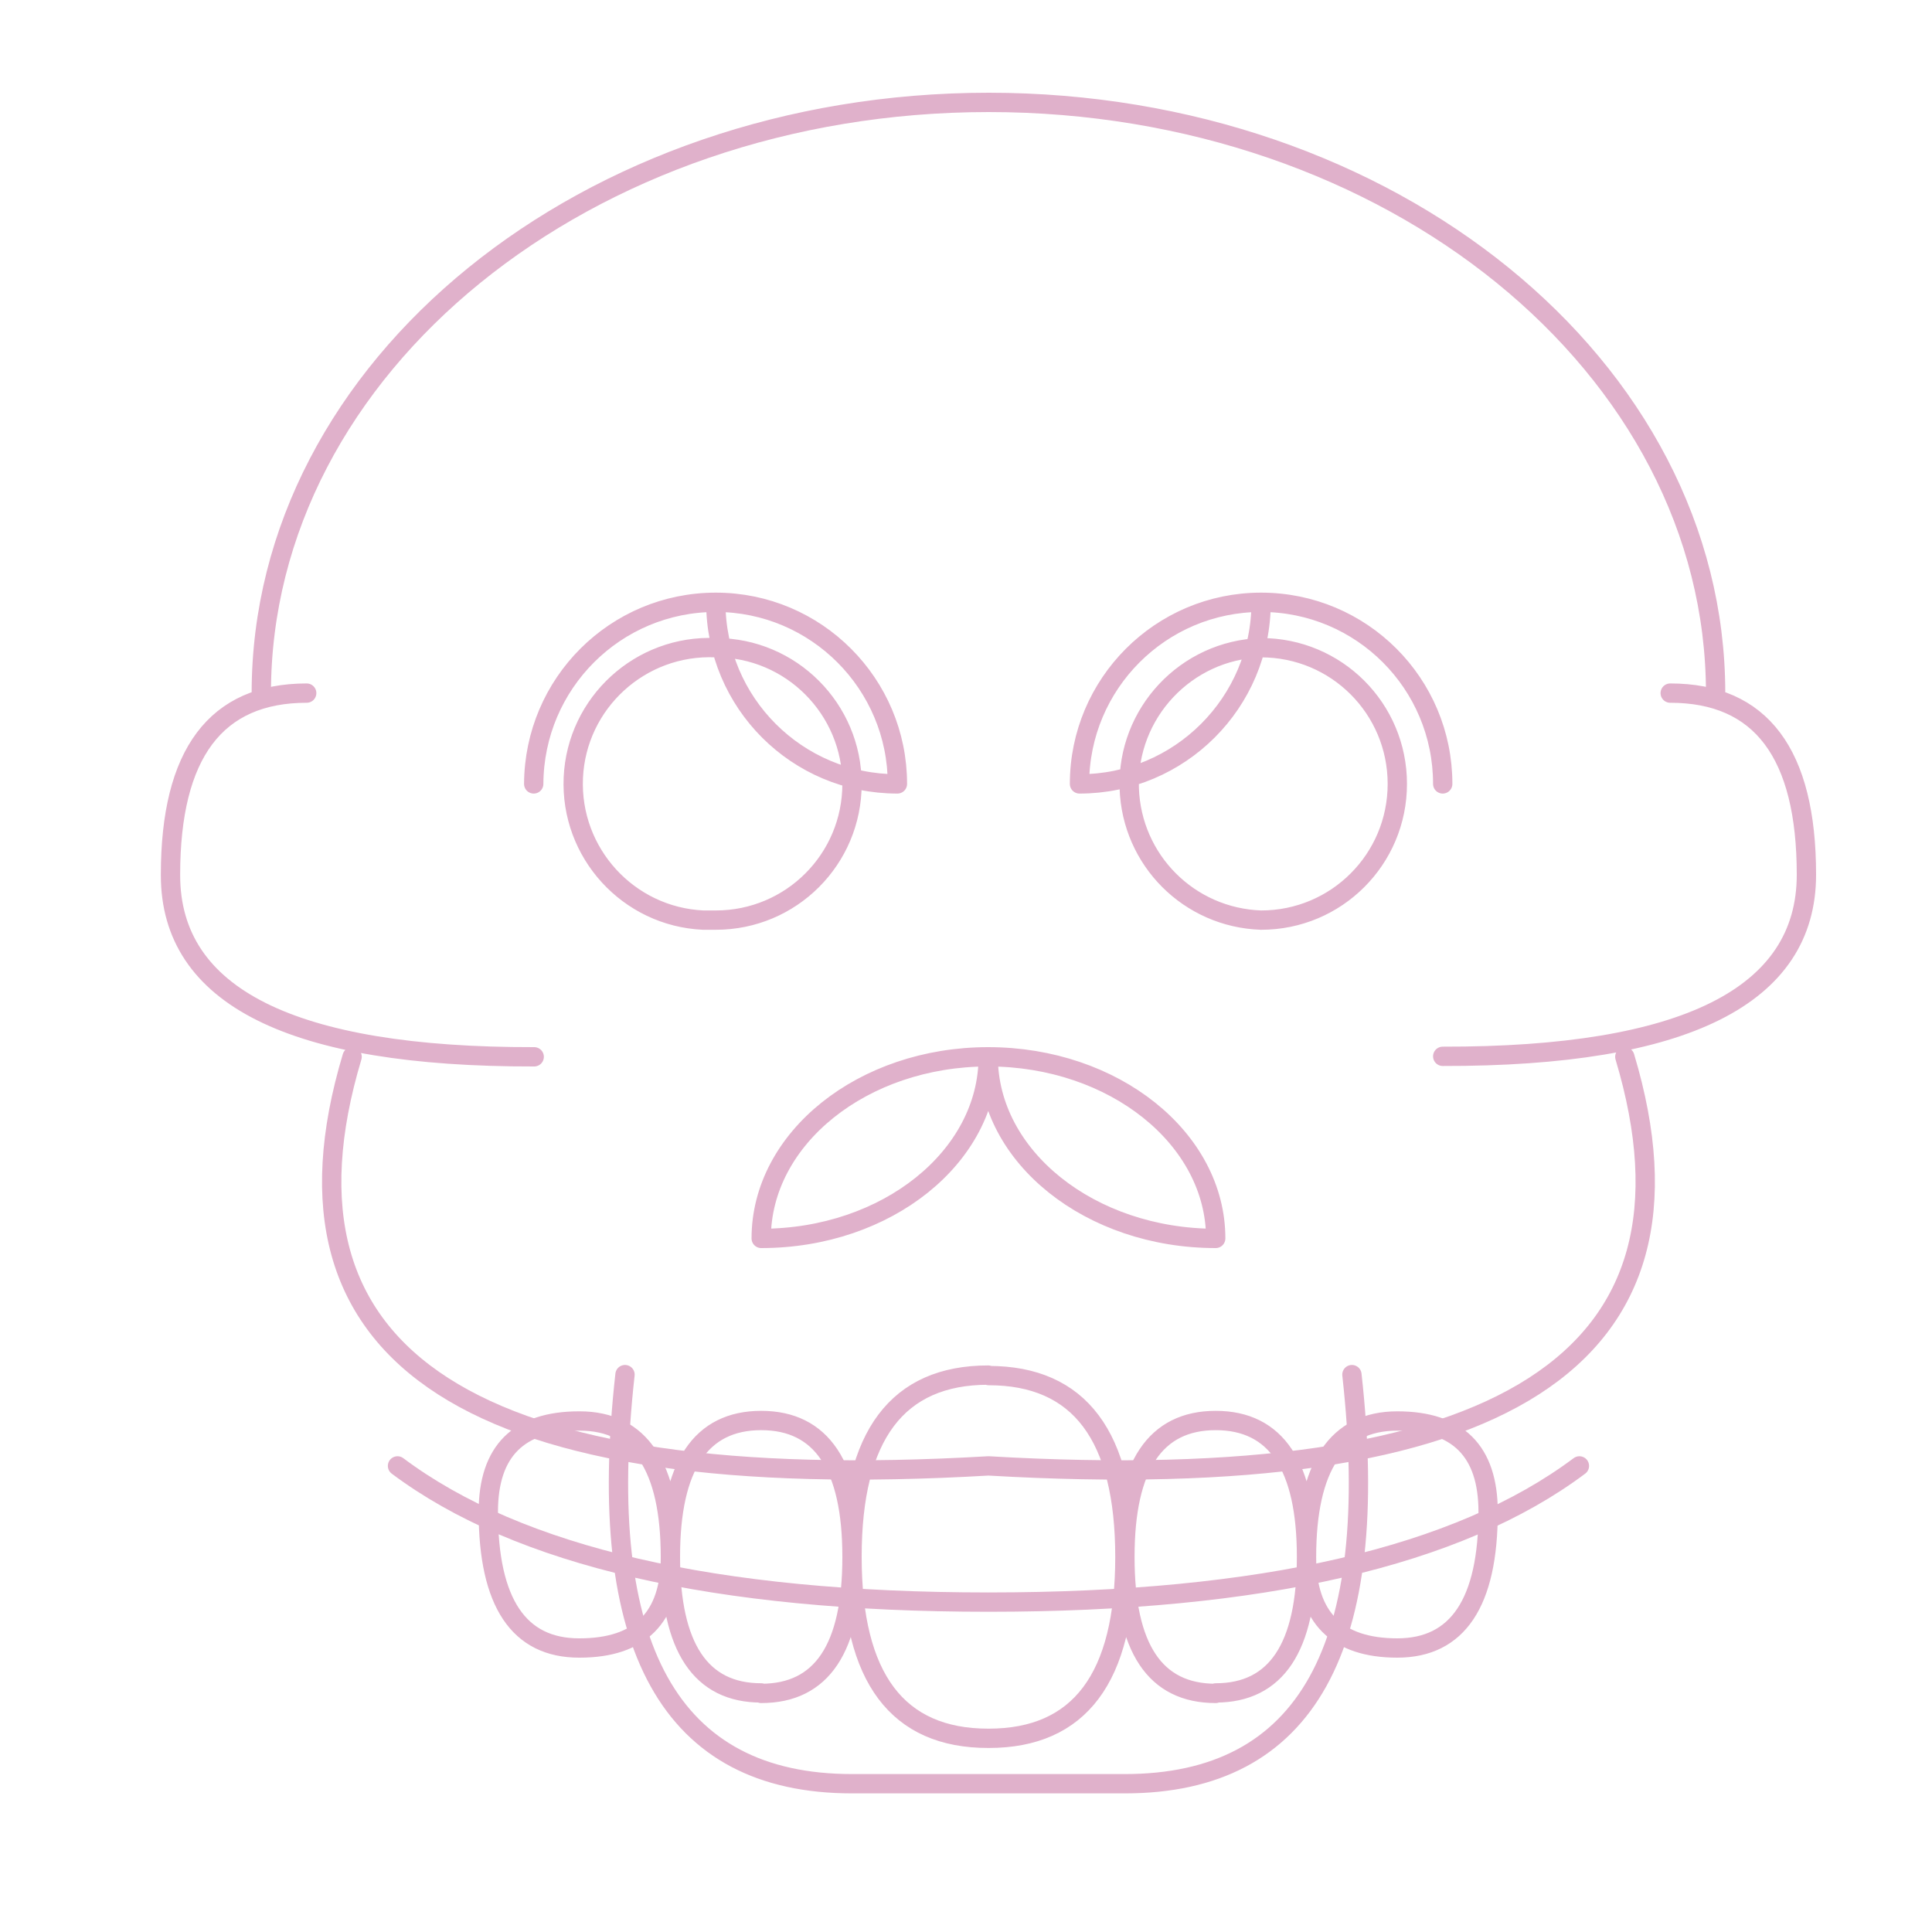
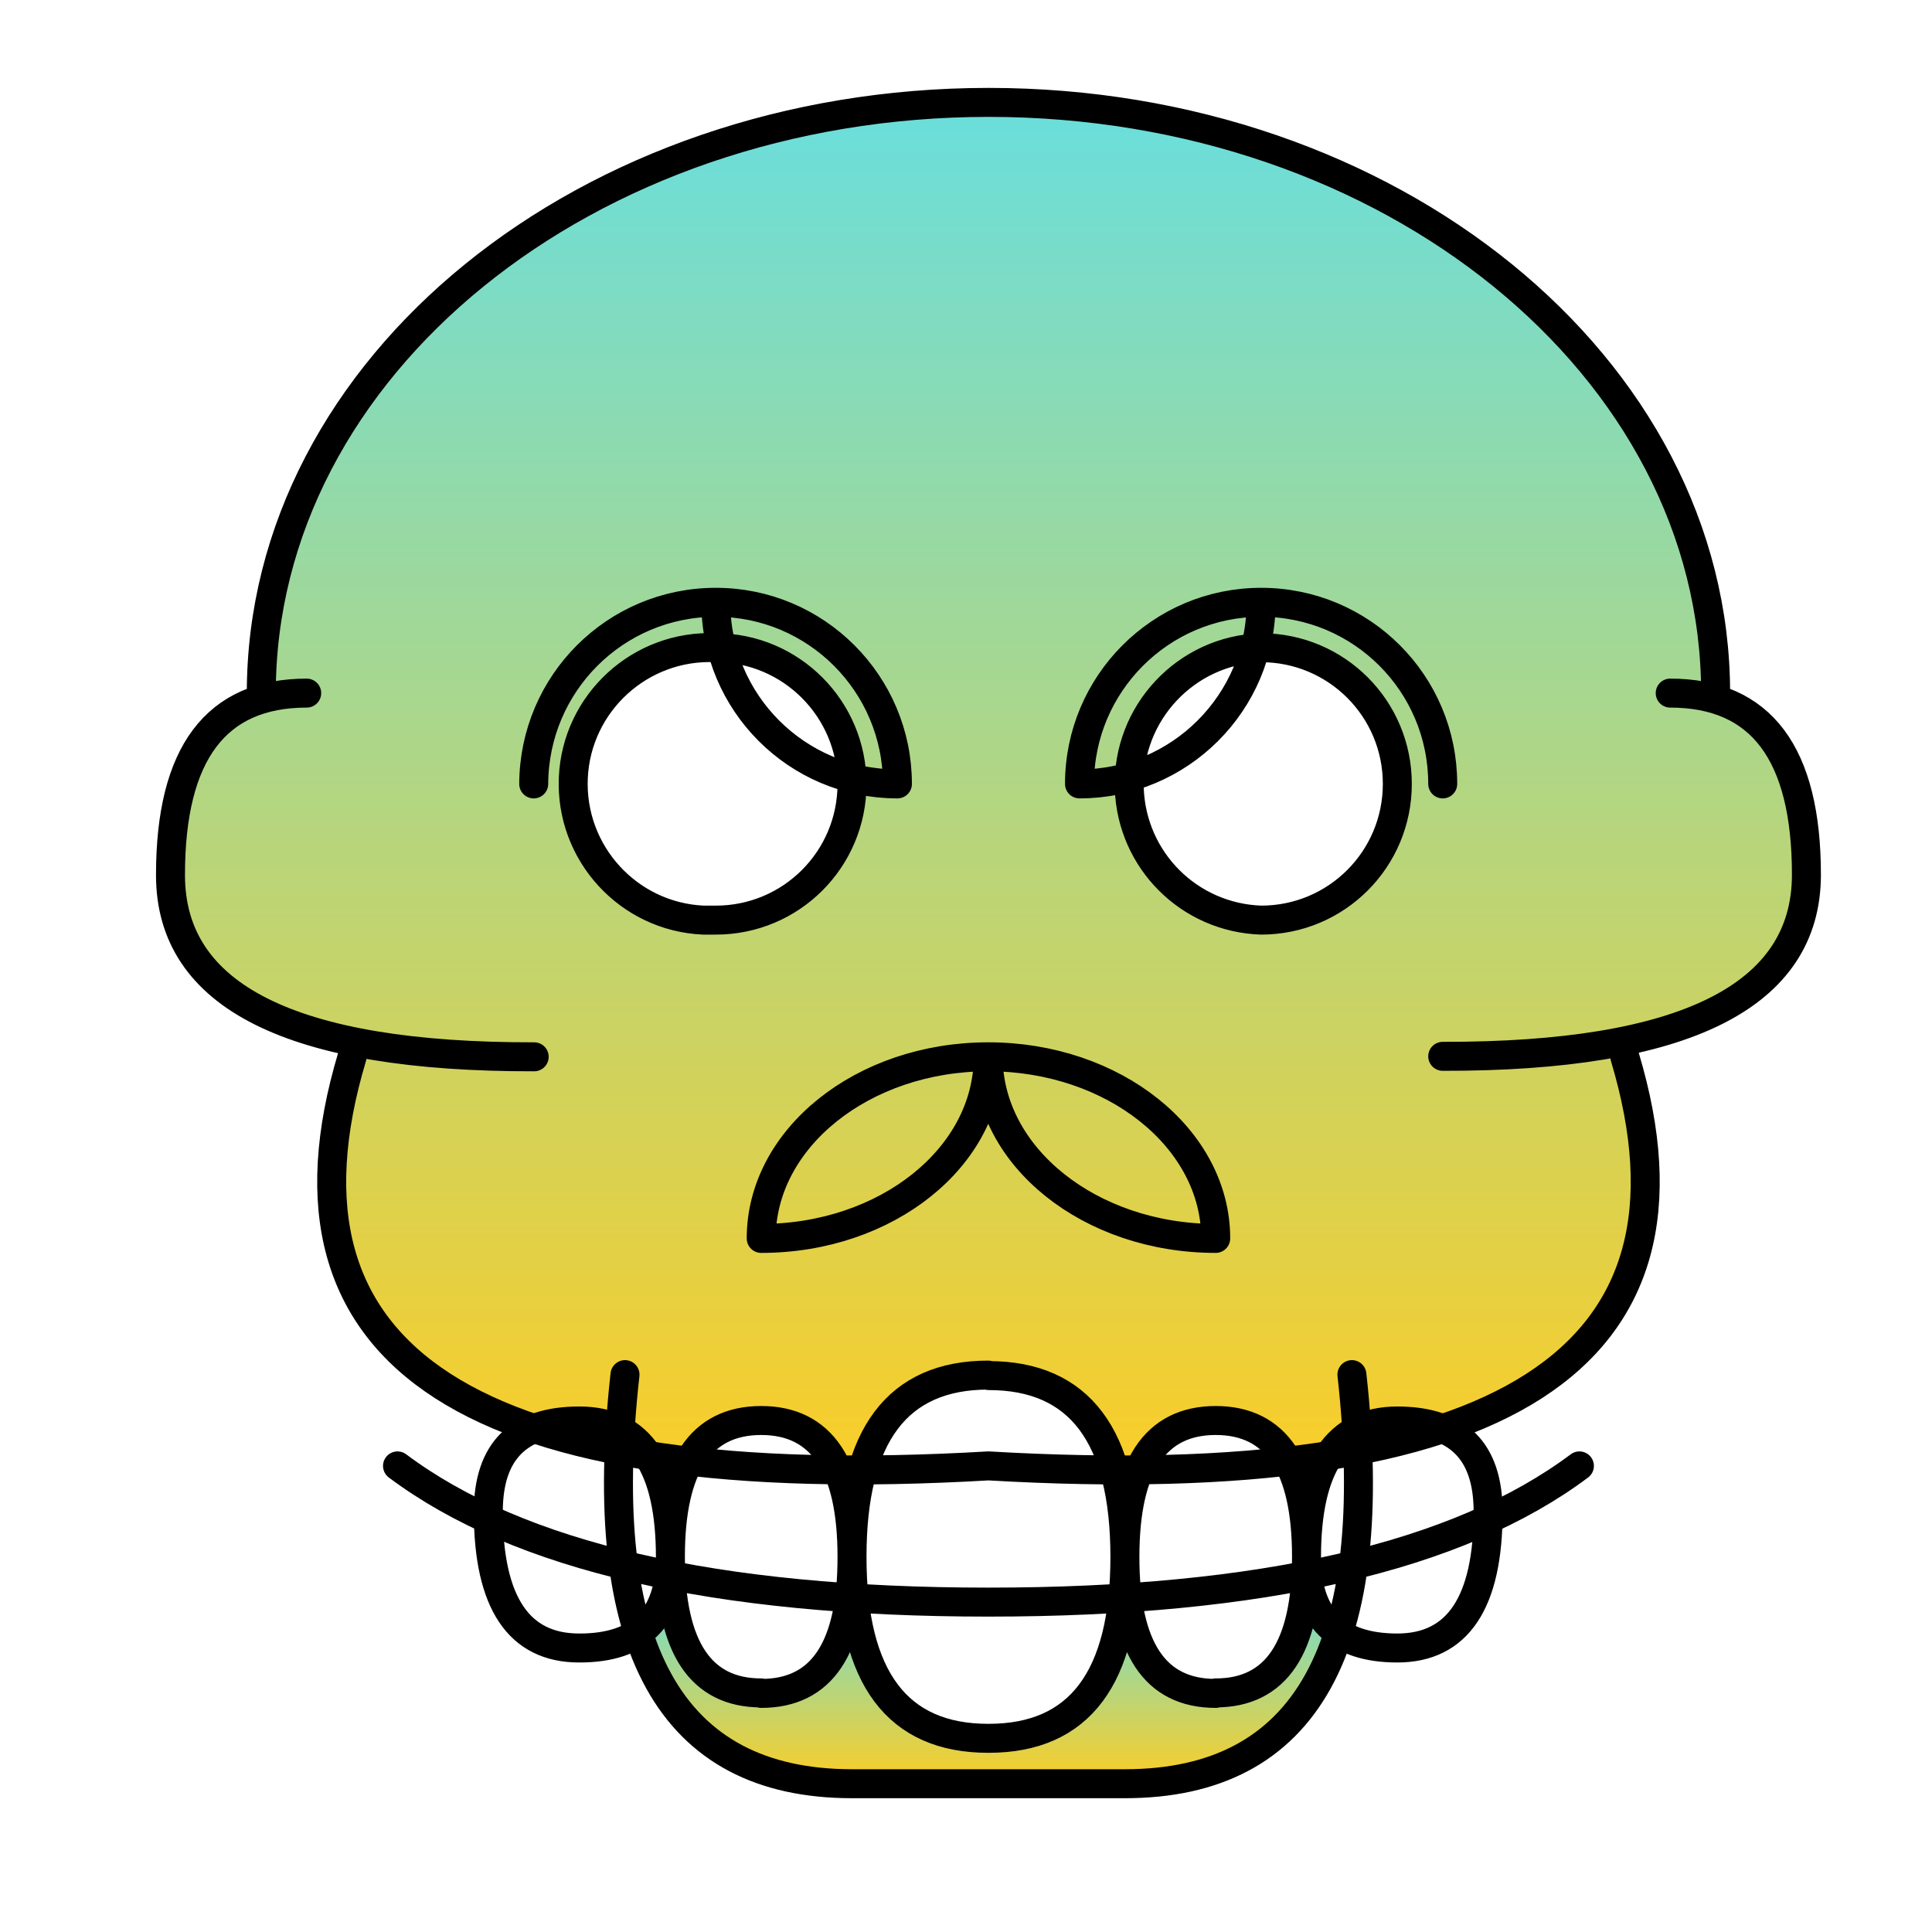
- <svg xmlns="http://www.w3.org/2000/svg" version="1.1" id="Capa_1" x="0px" y="0px" viewBox="0 0 400 400" style="enable-background:new 0 0 400 400;" xml:space="preserve">
+ <svg xmlns="http://www.w3.org/2000/svg" version="1.1" x="0px" y="0px" viewBox="0 0 400 400" style="enable-background:new 0 0 400 400;" xml:space="preserve">
  <style type="text/css">
- 	.st0{fill:none;stroke:#E0B1CB;stroke-width:4;stroke-linecap:round;stroke-linejoin:round;stroke-miterlimit:10;}
+ 	.st0{fill:none;stroke:#6ADEDC;stroke-width:40;stroke-linecap:round;stroke-linejoin:round;stroke-miterlimit:10;}
+ 	.st1{fill:none;stroke:#6ADEDC;stroke-width:63;stroke-linecap:round;stroke-linejoin:round;stroke-miterlimit:10;}
+ 	.st2{fill:url(#SVGID_1_);}
+ 	.st3{fill:url(#SVGID_2_);}
+ 	.st4{fill:none;stroke:#000000;stroke-width:6;stroke-linecap:round;stroke-linejoin:round;stroke-miterlimit:10;}
</style>
-   <g id="Capa_8">
-     <g id="Capa_15">
-       <path class="st0" d="M72.9,218.8c-18.8,62.7,25.1,90.9,131.7,84.7 M129.4,284.6c-6.3,56.5,9.4,84.7,47,84.7h28.2 M148.2,134.1    L148.2,134.1c15.6,0,28.2,12.7,28.2,28.2l0,0c0,15.6-12.6,28.2-28.2,28.2l0,0 M148.2,134.1c-15.6-0.7-28.8,11.4-29.5,26.9    c-0.7,15.6,11.4,28.8,26.9,29.5c0.3,0,0.7,0,1,0c0.5,0,1,0,1.5,0 M35.3,181.2c0,25.1,25.1,37.7,75.3,37.6 M35.3,181.1    c0-25.1,9.4-37.6,28.2-37.6 M54.1,143.5c0-67.6,67.4-122.3,150.6-122.3 M148.2,124.7c0,20.8,16.8,37.6,37.6,37.6l0,0l0,0    C185.8,141.6,169,124.7,148.2,124.7C148.2,124.7,148.2,124.7,148.2,124.7L148.2,124.7 M261.1,124.7c20.8,0,37.6,16.8,37.6,37.6    l0,0l0,0 M204.6,218.8c-26,0-47,16.9-47,37.6l0,0C183.6,256.4,204.6,239.5,204.6,218.8z M82.3,303.5    c25.1,18.8,65.9,28.2,122.3,28.2 M336.4,218.8c18.8,62.7-25.1,90.9-131.7,84.7 M279.9,284.6c6.3,56.5-9.4,84.7-47,84.7h-28.3     M261.1,134.1L261.1,134.1c-15.6,0.5-27.8,13.6-27.3,29.1c0.5,14.9,12.4,26.8,27.3,27.3l0,0 M261.1,134.1    c15.6,0,28.2,12.6,28.2,28.2l0,0c0,15.6-12.6,28.2-28.2,28.2l0,0 M374,181.1c0,25.1-25.1,37.7-75.3,37.6 M374,181.1    c0-25.1-9.4-37.6-28.2-37.6 M355.2,143.5c0-67.6-67.4-122.3-150.5-122.3 M261.1,124.7c0,20.8-16.9,37.6-37.6,37.6l0,0    C223.5,141.6,240.3,124.7,261.1,124.7L261.1,124.7 M148.2,124.7c-20.8,0-37.6,16.8-37.7,37.6c0,0,0,0,0,0l0,0 M204.6,218.8    c26,0,47.1,16.9,47.1,37.6l0,0C225.7,256.4,204.6,239.5,204.6,218.8L204.6,218.8z M327,303.5c-25.1,18.8-65.9,28.2-122.3,28.2" />
-       <path class="st0" d="M176.4,322.3c0-25.1,9.4-37.6,28.2-37.6 M232.9,322.3c0,25.1-9.4,37.6-28.2,37.6 M232.9,322.3    c0-18.8,6.3-28.2,18.8-28.2 M157.6,294.1c-12.5,0-18.8,9.4-18.8,28.2 M270.5,322.3c0,18.8-6.3,28.2-18.8,28.2 M157.6,350.6    c12.6,0,18.8-9.4,18.8-28.2 M101.1,313c0-12.6,6.3-18.8,18.8-18.8 M289.3,294.2c-12.5,0-18.8,9.4-18.8,28.2 M308.1,313    c0,18.8-6.3,28.2-18.8,28.2 M120,341.2c12.5,0,18.8-6.3,18.8-18.8 M232.9,322.4c0-25.1-9.4-37.6-28.2-37.6 M176.4,322.3    c0,25.1,9.4,37.6,28.2,37.6 M176.4,322.3c0-18.8-6.3-28.2-18.8-28.2 M251.7,294.1c12.5,0,18.8,9.4,18.8,28.2 M138.8,322.3    c0,18.8,6.3,28.2,18.8,28.2 M251.7,350.6c-12.6,0-18.8-9.4-18.8-28.2 M308.1,313c0-12.6-6.3-18.8-18.8-18.8 M120,294.2    c12.5,0,18.8,9.4,18.8,28.2 M101.1,313c0,18.8,6.3,28.2,18.8,28.2 M289.3,341.2c-12.5,0-18.8-6.3-18.8-18.8" />
+   <g id="Capa_3">
+     <path class="st0" d="M148.2,123.7" />
+     <path class="st1" d="M157.6,256.4" />
+     <path class="st1" d="M251.7,256.4" />
+     <path class="st1" d="M204.6,218.8" />
+     <linearGradient id="SVGID_1_" gradientUnits="userSpaceOnUse" x1="204.638" y1="369.848" x2="204.638" y2="328.541">
+       <stop offset="0" style="stop-color:#FFCD22" />
+       <stop offset="1" style="stop-color:#6ADEDC" />
+     </linearGradient>
+     <path class="st2" d="M132.3,338.9l6.2-10.3l2.1,8.3l4.1,10.3l6.2,2.1l10.3,2.1c0,0,14.5-6.2,14.5-18.6c0,0,4.1,26.9,28.9,26.9   s26.9-20.7,26.9-20.7l2.1-6.2l2.1,8.3c0,0,8.3,12.4,16.5,10.3c0,0,18.6-2.1,18.6-20.7l4.1,6.2l2.1,2.1c0,0-6.2,26.9-35.1,31h-70.2   c0,0-26.9-4.1-33-18.6L132.3,338.9z" />
+     <linearGradient id="SVGID_2_" gradientUnits="userSpaceOnUse" x1="204.37" y1="314.083" x2="204.37" y2="22.66">
+       <stop offset="0" style="stop-color:#FFCD22" />
+       <stop offset="1" style="stop-color:#6ADEDC" />
+     </linearGradient>
+     <path class="st3" d="M53.9,144.7c0,0-3.2-115,144.6-121.9c67.1-3.1,112.6,29.9,135.3,58.9c21.9,27.9,20.7,64,20.7,64l7.2,3.1   l8.3,12.4l4.1,18.6l-4.1,16.5l-8.3,10.3L334.8,217l2.1,8.3c0,0,18.6,53.7-35.1,70.2h-6.2l-6.2-2.1l-8.3,2.1l-8.3,8.3l-2.1,10.3   l-4.1-12.4l-8.3-6.2l-8.3-2.1l-6.2,2.1l-6.2,4.1l-6.2,14.5l-2.1-12.4l-6.2-10.3l-8.3-4.1l-8.3-2.1h-8.3l-8.3,4.1l-8.3,6.2l-4.1,8.3   l-2.1,10.3l-2.1-10.3l-4.1-6.2l-6.2-2.1l-8.3-2.1l-8.3,4.1l-4.1,6.2l-4.1,8.3l-2.1-6.2l-4.1-8.3l-10.3-4.1l-10.3,2.1h-4.1   l-10.3-4.1l-12.4-8.3l-8.3-8.3l-6.2-12.4l-2.1-10.3v-12.4l4.1-22.7c0,0-43-5.7-37.2-43.4C39.4,146.8,53.9,144.7,53.9,144.7z    M148,134c-15.5,0-28,12.5-28,28s12.5,28,28,28s28-12.5,28-28S163.5,134,148,134z M262,134c-15.5,0-28,12.5-28,28s12.5,28,28,28   s28-12.5,28-28S277.5,134,262,134z" />
+   </g>
+   <g id="Capa_1">
+     <g id="Capa_8">
+       <g id="Capa_15">
+         <path class="st4" d="M72.9,218.8c-18.8,62.7,25.1,90.9,131.7,84.7 M129.4,284.6c-6.3,56.5,9.4,84.7,47,84.7h28.2 M35.3,181.2     c0,25.1,25.1,37.7,75.3,37.6 M35.3,181.1c0-25.1,9.4-37.6,28.2-37.6 M54.1,143.5c0-67.6,67.4-122.3,150.6-122.3 M148.2,124.7     c0,20.8,16.8,37.6,37.6,37.6l0,0l0,0C185.8,141.6,169,124.7,148.2,124.7C148.2,124.7,148.2,124.7,148.2,124.7L148.2,124.7      M261.1,124.7c20.8,0,37.6,16.8,37.6,37.6l0,0l0,0 M204.6,218.8c-26,0-47,16.9-47,37.6l0,0C183.6,256.4,204.6,239.5,204.6,218.8z      M82.3,303.5c25.1,18.8,65.9,28.2,122.3,28.2 M336.4,218.8c18.8,62.7-25.1,90.9-131.7,84.7 M279.9,284.6     c6.3,56.5-9.4,84.7-47,84.7h-28.3 M261.1,134.1L261.1,134.1c-15.6,0.5-27.8,13.6-27.3,29.1c0.5,14.9,12.4,26.8,27.3,27.3l0,0      M261.1,134.1c15.6,0,28.2,12.6,28.2,28.2l0,0c0,15.6-12.6,28.2-28.2,28.2l0,0 M374,181.1c0,25.1-25.1,37.7-75.3,37.6 M374,181.1     c0-25.1-9.4-37.6-28.2-37.6 M355.2,143.5c0-67.6-67.4-122.3-150.5-122.3 M261.1,124.7c0,20.8-16.9,37.6-37.6,37.6l0,0     C223.5,141.6,240.3,124.7,261.1,124.7L261.1,124.7 M148.2,124.7c-20.8,0-37.6,16.8-37.7,37.6c0,0,0,0,0,0l0,0 M204.6,218.8     c26,0,47.1,16.9,47.1,37.6l0,0C225.7,256.4,204.6,239.5,204.6,218.8L204.6,218.8z M327,303.5c-25.1,18.8-65.9,28.2-122.3,28.2      M148.2,134.1L148.2,134.1c15.6,0,28.2,12.7,28.2,28.2l0,0c0,15.6-12.6,28.2-28.2,28.2l0,0 M148.2,134.1     c-15.6-0.7-28.8,11.4-29.5,26.9c-0.7,15.6,11.4,28.8,26.9,29.5c0.3,0,0.7,0,1,0c0.5,0,1,0,1.5,0" />
+         <path class="st4" d="M176.4,322.3c0-25.1,9.4-37.6,28.2-37.6 M232.9,322.3c0,25.1-9.4,37.6-28.2,37.6 M232.9,322.3     c0-18.8,6.3-28.2,18.8-28.2 M157.6,294.1c-12.5,0-18.8,9.4-18.8,28.2 M270.5,322.3c0,18.8-6.3,28.2-18.8,28.2 M157.6,350.6     c12.6,0,18.8-9.4,18.8-28.2 M101.1,313c0-12.6,6.3-18.8,18.8-18.8 M289.3,294.2c-12.5,0-18.8,9.4-18.8,28.2 M308.1,313     c0,18.8-6.3,28.2-18.8,28.2 M120,341.2c12.5,0,18.8-6.3,18.8-18.8 M232.9,322.4c0-25.1-9.4-37.6-28.2-37.6 M176.4,322.3     c0,25.1,9.4,37.6,28.2,37.6 M176.4,322.3c0-18.8-6.3-28.2-18.8-28.2 M251.7,294.1c12.5,0,18.8,9.4,18.8,28.2 M138.8,322.3     c0,18.8,6.3,28.2,18.8,28.2 M251.7,350.6c-12.6,0-18.8-9.4-18.8-28.2 M308.1,313c0-12.6-6.3-18.8-18.8-18.8 M120,294.2     c12.5,0,18.8,9.4,18.8,28.2 M101.1,313c0,18.8,6.3,28.2,18.8,28.2 M289.3,341.2c-12.5,0-18.8-6.3-18.8-18.8" />
+       </g>
    </g>
  </g>
+   <g id="Capa_2">
+ </g>
</svg>
